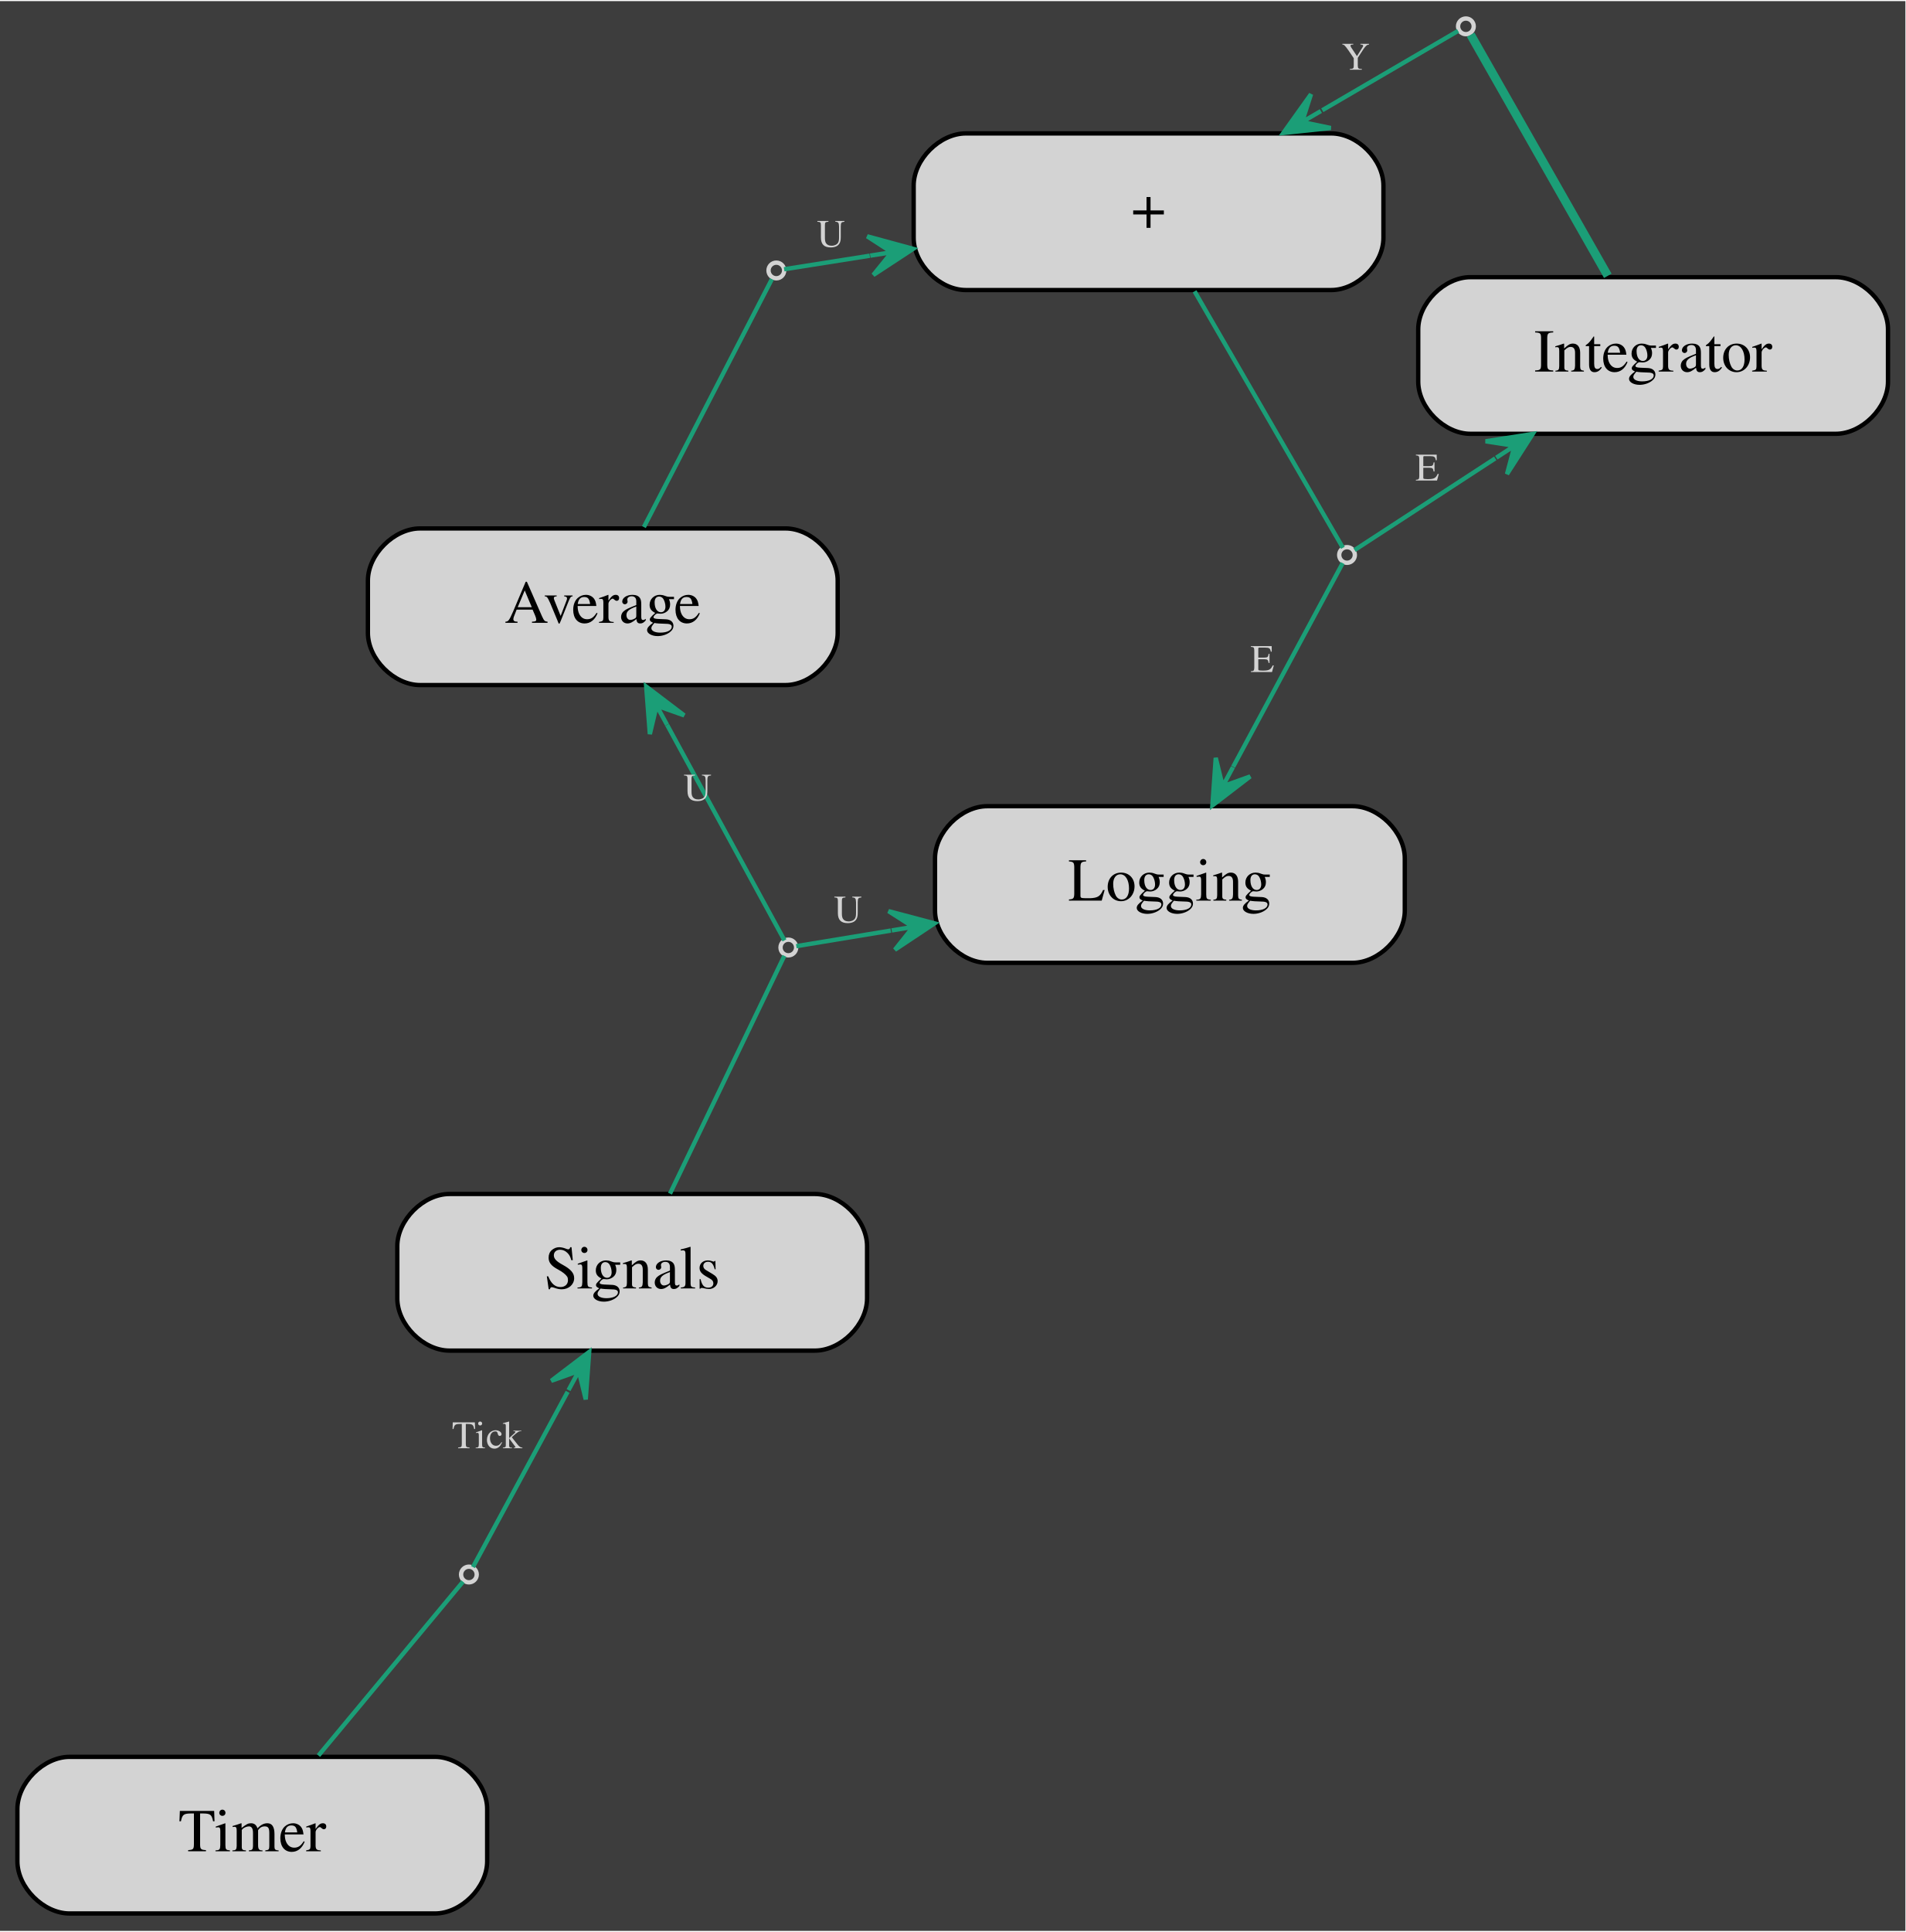
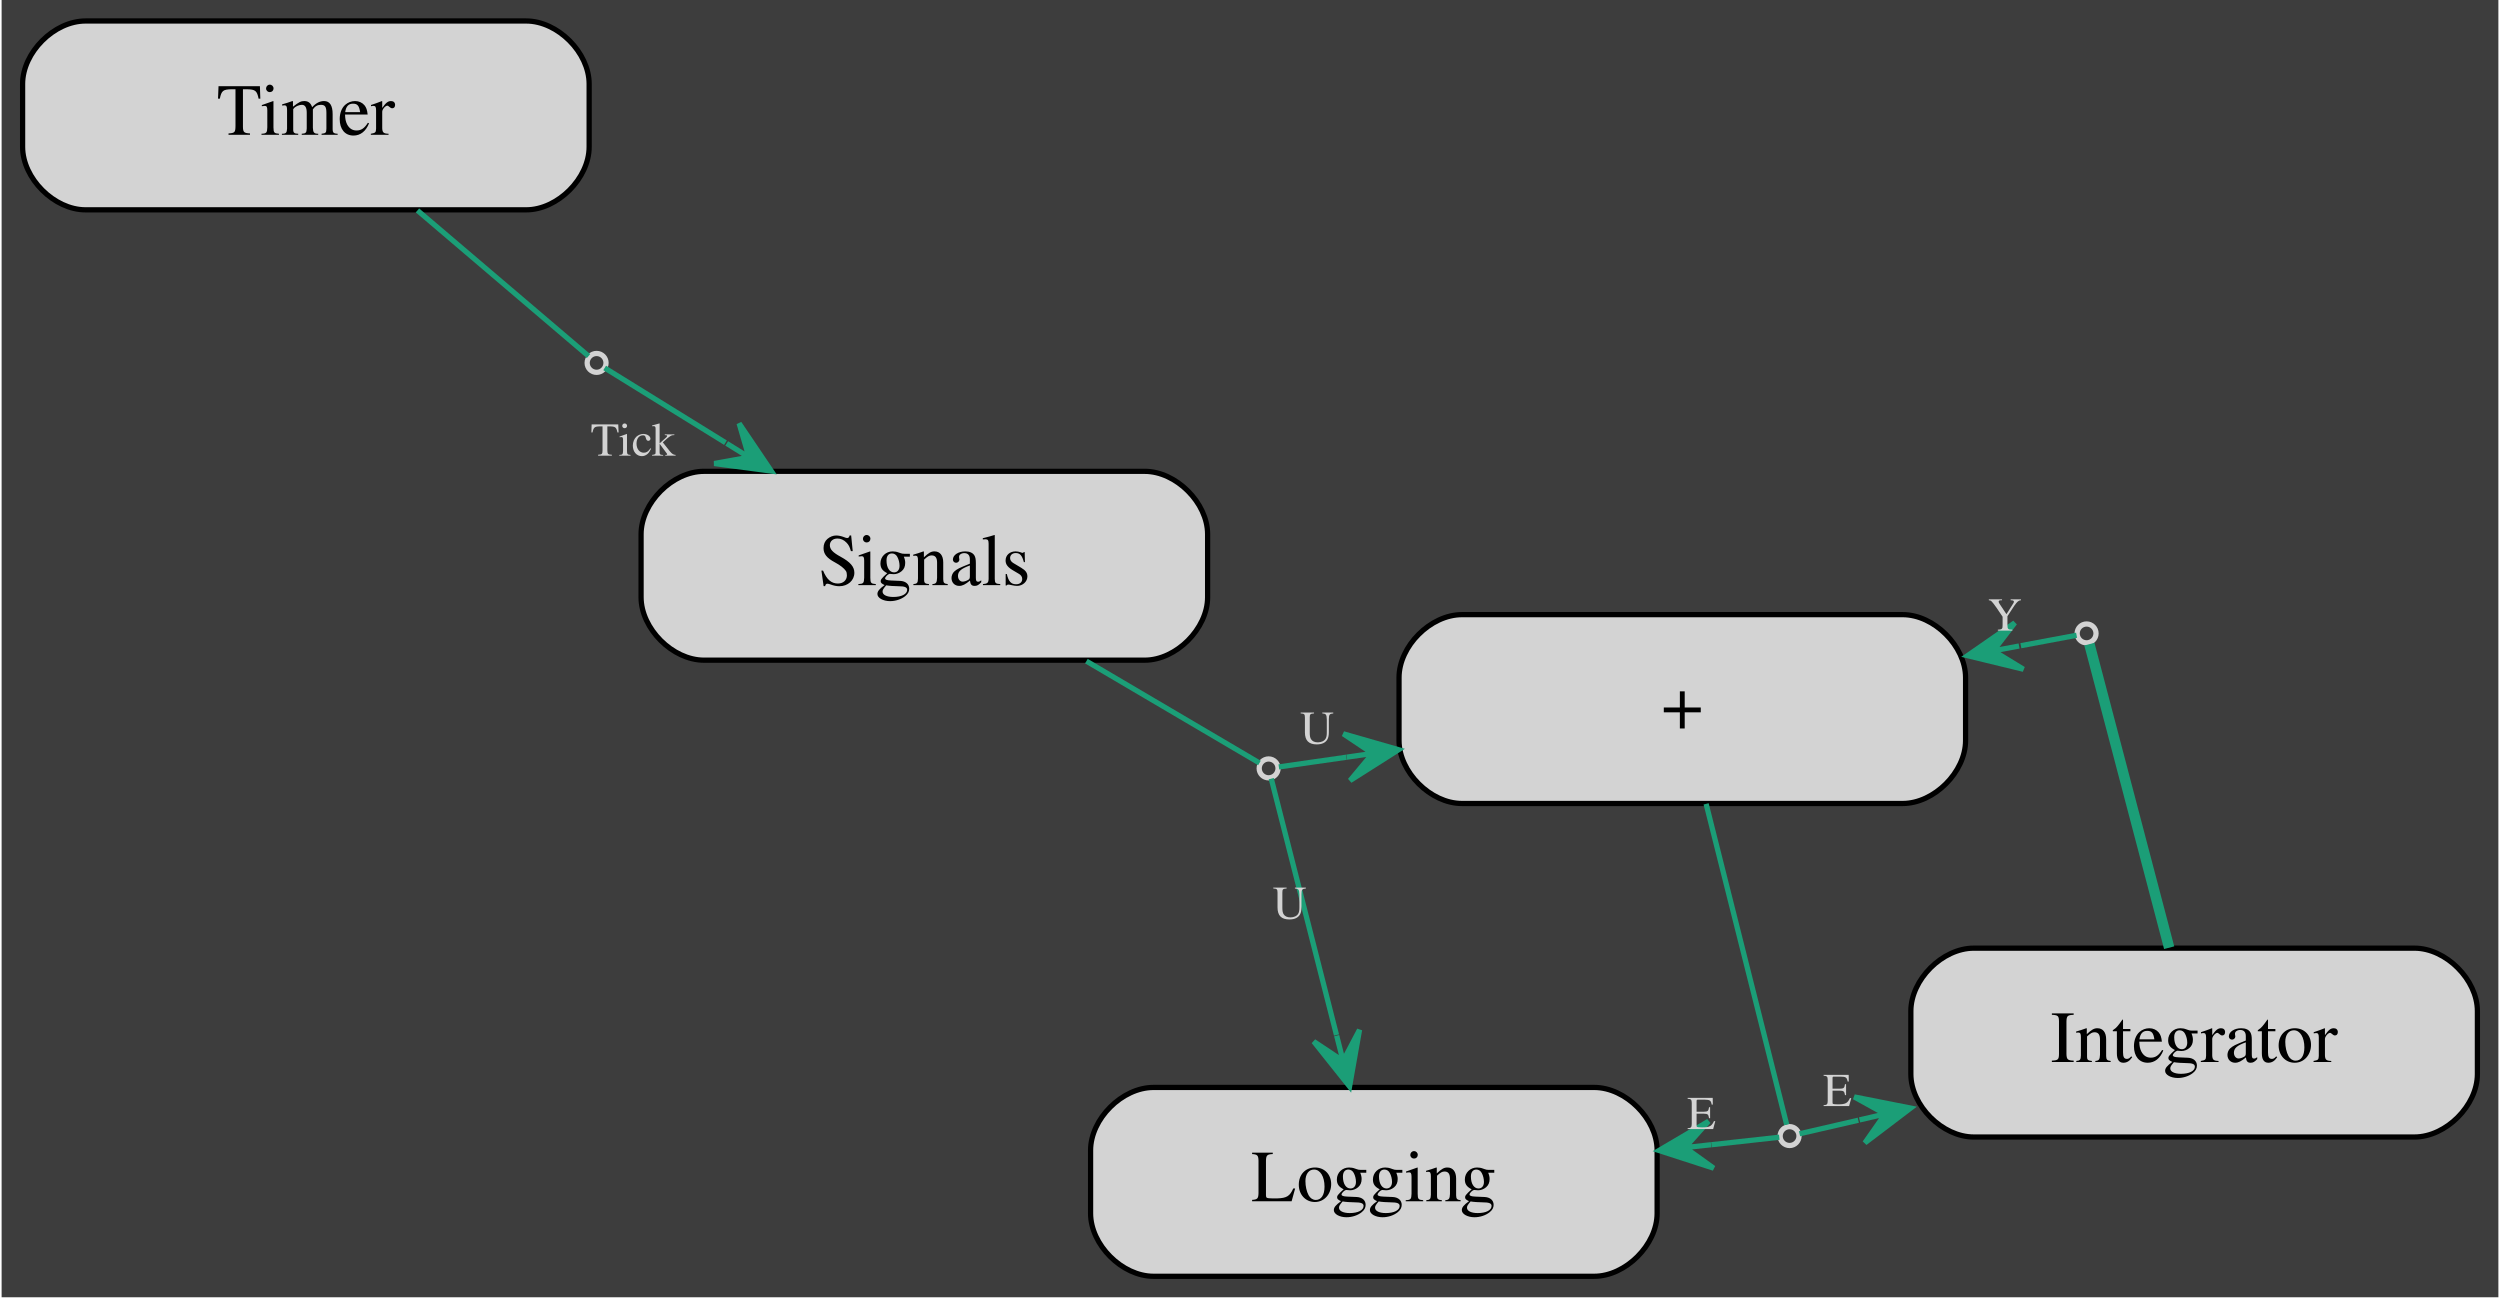
- <svg xmlns="http://www.w3.org/2000/svg" width="438pt" height="444pt" viewBox="0.00 0.00 438.05 443.54">
-   <g id="graph0" class="graph" transform="scale(1 1) rotate(0) translate(4 439.54)">
-     <polygon fill="#3d3d3d" stroke="transparent" points="-4,4 -4,-439.54 434.05,-439.54 434.05,4 -4,4" />
+ <svg xmlns="http://www.w3.org/2000/svg" width="476pt" height="247pt" viewBox="0.00 0.00 475.96 247.30">
+   <g id="graph0" class="graph" transform="scale(1 1) rotate(0) translate(4 243.3)">
+     <polygon fill="#3d3d3d" stroke="transparent" points="-4,4 -4,-243.3 471.96,-243.3 471.96,4 -4,4" />
    <g id="node1" class="node">
-       <path fill="lightgray" stroke="black" d="M96,-36C96,-36 12,-36 12,-36 6,-36 0,-30 0,-24 0,-24 0,-12 0,-12 0,-6 6,0 12,0 12,0 96,0 96,0 102,0 108,-6 108,-12 108,-12 108,-24 108,-24 108,-30 102,-36 96,-36" />
-       <text text-anchor="middle" x="54" y="-14.3" font-family="Times,serif" font-size="14.00">Timer</text>
+       <path fill="lightgray" stroke="black" d="M96,-239.3C96,-239.3 12,-239.3 12,-239.3 6,-239.3 0,-233.3 0,-227.3 0,-227.3 0,-215.3 0,-215.3 0,-209.3 6,-203.3 12,-203.3 12,-203.3 96,-203.3 96,-203.3 102,-203.3 108,-209.3 108,-215.3 108,-215.3 108,-227.3 108,-227.3 108,-233.3 102,-239.3 96,-239.3" />
+       <text text-anchor="middle" x="54" y="-217.6" font-family="Times,serif" font-size="14.00">Timer</text>
+     </g>
+     <g id="node6" class="node">
+       <ellipse fill="#3d3d3d" stroke="lightgray" cx="109.42" cy="-174.12" rx="1.8" ry="1.8" />
+     </g>
+     <g id="edge1" class="edge">
+       <path fill="none" stroke="#1b9e77" d="M75.27,-203.19C88.21,-192.18 103.13,-179.47 107.88,-175.42" />
+     </g>
+     <g id="node2" class="node">
+       <path fill="lightgray" stroke="black" d="M213.9,-153.45C213.9,-153.45 129.9,-153.45 129.9,-153.45 123.9,-153.45 117.9,-147.45 117.9,-141.45 117.9,-141.45 117.9,-129.45 117.9,-129.45 117.9,-123.45 123.9,-117.45 129.9,-117.45 129.9,-117.45 213.9,-117.45 213.9,-117.45 219.9,-117.45 225.9,-123.45 225.9,-129.45 225.9,-129.45 225.9,-141.45 225.9,-141.45 225.9,-147.45 219.9,-153.45 213.9,-153.45" />
+       <text text-anchor="middle" x="171.9" y="-131.75" font-family="Times,serif" font-size="14.00">Signals</text>
    </g>
    <g id="node7" class="node">
-       <ellipse fill="#3d3d3d" stroke="lightgray" cx="103.8" cy="-77.91" rx="1.8" ry="1.8" />
+       <ellipse fill="#3d3d3d" stroke="lightgray" cx="237.53" cy="-96.82" rx="1.8" ry="1.8" />
    </g>
-     <g id="edge1" class="edge">
-       <path fill="none" stroke="#1b9e77" d="M69.21,-36.3C81.57,-51.16 97.7,-70.56 102.44,-76.26" />
+     <g id="edge2" class="edge">
+       <path fill="none" stroke="#1b9e77" d="M202.79,-117.27C216.62,-109.13 230.91,-100.72 235.78,-97.85" />
    </g>
-     <g id="node2" class="node">
-       <path fill="lightgray" stroke="black" d="M183.34,-165.37C183.34,-165.37 99.34,-165.37 99.34,-165.37 93.34,-165.37 87.34,-159.37 87.34,-153.37 87.34,-153.37 87.34,-141.37 87.34,-141.37 87.34,-135.37 93.34,-129.37 99.34,-129.37 99.34,-129.37 183.34,-129.37 183.34,-129.37 189.34,-129.37 195.34,-135.37 195.34,-141.37 195.34,-141.37 195.34,-153.37 195.34,-153.37 195.34,-159.37 189.34,-165.37 183.34,-165.37" />
-       <text text-anchor="middle" x="141.34" y="-143.67" font-family="Times,serif" font-size="14.00">Signals</text>
+     <g id="node3" class="node">
+       <path fill="lightgray" stroke="black" d="M358.39,-126.13C358.39,-126.13 274.39,-126.13 274.39,-126.13 268.39,-126.13 262.39,-120.13 262.39,-114.13 262.39,-114.13 262.39,-102.13 262.39,-102.13 262.39,-96.13 268.39,-90.13 274.39,-90.13 274.39,-90.13 358.39,-90.13 358.39,-90.13 364.39,-90.13 370.39,-96.13 370.39,-102.13 370.39,-102.13 370.39,-114.13 370.39,-114.13 370.39,-120.13 364.39,-126.13 358.39,-126.13" />
+       <text text-anchor="middle" x="316.39" y="-104.43" font-family="Times,serif" font-size="14.00">+</text>
    </g>
    <g id="node8" class="node">
-       <ellipse fill="#3d3d3d" stroke="lightgray" cx="177.24" cy="-222.02" rx="1.8" ry="1.8" />
+       <ellipse fill="#3d3d3d" stroke="lightgray" cx="336.84" cy="-26.73" rx="1.8" ry="1.8" />
    </g>
-     <g id="edge2" class="edge">
-       <path fill="none" stroke="#1b9e77" d="M150.03,-165.44C159.16,-184.43 172.69,-212.57 176.32,-220.11" />
+     <g id="edge3" class="edge">
+       <path fill="none" stroke="#1b9e77" d="M320.93,-90.06C326.11,-69.45 334.13,-37.49 336.29,-28.91" />
    </g>
-     <g id="node3" class="node">
-       <path fill="lightgray" stroke="black" d="M176.58,-318.34C176.58,-318.34 92.58,-318.34 92.58,-318.34 86.58,-318.34 80.58,-312.34 80.58,-306.34 80.58,-306.34 80.58,-294.34 80.58,-294.34 80.58,-288.34 86.58,-282.34 92.58,-282.34 92.58,-282.34 176.58,-282.34 176.58,-282.34 182.58,-282.34 188.58,-288.34 188.58,-294.34 188.58,-294.34 188.58,-306.34 188.58,-306.34 188.58,-312.34 182.58,-318.34 176.58,-318.34" />
-       <text text-anchor="middle" x="134.58" y="-296.64" font-family="Times,serif" font-size="14.00">Average</text>
+     <g id="node4" class="node">
+       <path fill="lightgray" stroke="black" d="M455.96,-62.55C455.96,-62.55 371.96,-62.55 371.96,-62.55 365.96,-62.55 359.96,-56.55 359.96,-50.55 359.96,-50.55 359.96,-38.55 359.96,-38.55 359.96,-32.55 365.96,-26.55 371.96,-26.55 371.96,-26.55 455.96,-26.55 455.96,-26.55 461.96,-26.55 467.96,-32.55 467.96,-38.55 467.96,-38.55 467.96,-50.55 467.96,-50.55 467.96,-56.55 461.96,-62.55 455.96,-62.55" />
+       <text text-anchor="middle" x="413.96" y="-40.85" font-family="Times,serif" font-size="14.00">Integrator</text>
    </g>
    <g id="node9" class="node">
-       <ellipse fill="#3d3d3d" stroke="lightgray" cx="174.48" cy="-377.63" rx="1.8" ry="1.8" />
-     </g>
-     <g id="edge3" class="edge">
-       <path fill="none" stroke="#1b9e77" d="M144.03,-318.65C154.17,-338.3 169.37,-367.74 173.45,-375.63" />
-     </g>
-     <g id="node4" class="node">
-       <path fill="lightgray" stroke="black" d="M302.05,-409.13C302.05,-409.13 218.05,-409.13 218.05,-409.13 212.05,-409.13 206.05,-403.13 206.05,-397.13 206.05,-397.13 206.05,-385.13 206.05,-385.13 206.05,-379.13 212.05,-373.13 218.05,-373.13 218.05,-373.13 302.05,-373.13 302.05,-373.13 308.05,-373.13 314.05,-379.13 314.05,-385.13 314.05,-385.13 314.05,-397.13 314.05,-397.13 314.05,-403.13 308.05,-409.13 302.05,-409.13" />
-       <text text-anchor="middle" x="260.05" y="-387.43" font-family="Times,serif" font-size="14.00">+</text>
-     </g>
-     <g id="node10" class="node">
-       <ellipse fill="#3d3d3d" stroke="lightgray" cx="305.68" cy="-312.24" rx="1.8" ry="1.8" />
+       <ellipse fill="#3d3d3d" stroke="lightgray" cx="393.46" cy="-122.55" rx="1.8" ry="1.8" />
    </g>
    <g id="edge4" class="edge">
-       <path fill="none" stroke="#1b9e77" d="M270.63,-372.84C282.43,-352.44 300.42,-321.34 304.73,-313.89" />
+       <path fill="none" stroke="#1b9e77" stroke-width="2" d="M409.2,-62.64C404,-82.45 396.11,-112.46 393.99,-120.51" />
    </g>
    <g id="node5" class="node">
-       <path fill="lightgray" stroke="black" d="M418.05,-376.09C418.05,-376.09 334.05,-376.09 334.05,-376.09 328.05,-376.09 322.05,-370.09 322.05,-364.09 322.05,-364.09 322.05,-352.09 322.05,-352.09 322.05,-346.09 328.05,-340.09 334.05,-340.09 334.05,-340.09 418.05,-340.09 418.05,-340.09 424.05,-340.09 430.05,-346.09 430.05,-352.09 430.05,-352.09 430.05,-364.09 430.05,-364.09 430.05,-370.09 424.05,-376.09 418.05,-376.09" />
-       <text text-anchor="middle" x="376.05" y="-354.39" font-family="Times,serif" font-size="14.00">Integrator</text>
-     </g>
-     <g id="node11" class="node">
-       <ellipse fill="#3d3d3d" stroke="lightgray" cx="333.01" cy="-433.74" rx="1.8" ry="1.8" />
+       <path fill="lightgray" stroke="black" d="M299.59,-36C299.59,-36 215.59,-36 215.59,-36 209.59,-36 203.59,-30 203.59,-24 203.59,-24 203.59,-12 203.59,-12 203.59,-6 209.59,0 215.59,0 215.59,0 299.59,0 299.59,0 305.59,0 311.59,-6 311.59,-12 311.59,-12 311.59,-24 311.59,-24 311.59,-30 305.59,-36 299.59,-36" />
+       <text text-anchor="middle" x="257.59" y="-14.3" font-family="Times,serif" font-size="14.00">Logging</text>
    </g>
    <g id="edge5" class="edge">
-       <path fill="none" stroke="#1b9e77" stroke-width="2" d="M365.63,-376.4C354.68,-395.64 338.46,-424.16 334.11,-431.8" />
-     </g>
-     <g id="node6" class="node">
-       <path fill="lightgray" stroke="black" d="M306.96,-254.5C306.96,-254.5 222.96,-254.5 222.96,-254.5 216.96,-254.5 210.96,-248.5 210.96,-242.5 210.96,-242.5 210.96,-230.5 210.96,-230.5 210.96,-224.5 216.96,-218.5 222.96,-218.5 222.96,-218.5 306.96,-218.5 306.96,-218.5 312.96,-218.5 318.96,-224.5 318.96,-230.5 318.96,-230.5 318.96,-242.5 318.96,-242.5 318.96,-248.5 312.96,-254.5 306.96,-254.5" />
-       <text text-anchor="middle" x="264.96" y="-232.8" font-family="Times,serif" font-size="14.00">Logging</text>
+       <path fill="none" stroke="#1b9e77" d="M110.96,-173.16C114.51,-170.96 123.75,-165.25 133.99,-158.91" />
+       <polygon fill="#1b9e77" stroke="#1b9e77" points="142.73,-153.5 136.59,-162.59 138.47,-156.13 134.22,-158.77 134.22,-158.77 134.22,-158.77 138.47,-156.13 131.85,-154.94 142.73,-153.5 142.73,-153.5" />
+       <text text-anchor="middle" x="116.35" y="-156.44" font-family="Times,serif" font-size="9.00" fill="lightgray">Tick</text>
    </g>
    <g id="edge6" class="edge">
-       <path fill="none" stroke="#1b9e77" d="M104.73,-79.62C107.77,-85.25 117.73,-103.68 126.5,-119.9" />
-       <polygon fill="#1b9e77" stroke="#1b9e77" points="131.46,-129.08 122.74,-122.43 129.08,-124.69 126.7,-120.29 126.7,-120.29 126.7,-120.29 129.08,-124.69 130.66,-118.15 131.46,-129.08 131.46,-129.08" />
-       <text text-anchor="middle" x="107.97" y="-106.93" font-family="Times,serif" font-size="9.00" fill="lightgray">Tick</text>
+       <path fill="none" stroke="#1b9e77" d="M239.48,-97.1C241.94,-97.46 246.56,-98.12 252.36,-98.95" />
+       <polygon fill="#1b9e77" stroke="#1b9e77" points="262.31,-100.38 251.77,-103.41 257.36,-99.67 252.41,-98.96 252.41,-98.96 252.41,-98.96 257.36,-99.67 253.05,-94.5 262.31,-100.38 262.31,-100.38" />
+       <text text-anchor="middle" x="246.76" y="-101.52" font-family="Times,serif" font-size="9.00" fill="lightgray">U</text>
+     </g>
+     <g id="edge9" class="edge">
+       <path fill="none" stroke="#1b9e77" d="M238.03,-94.87C239.74,-88.12 245.6,-65.09 250.47,-45.99" />
+       <polygon fill="#1b9e77" stroke="#1b9e77" points="252.96,-36.18 254.86,-46.98 251.73,-41.03 250.5,-45.87 250.5,-45.87 250.5,-45.87 251.73,-41.03 246.13,-44.76 252.96,-36.18 252.96,-36.18" />
+       <text text-anchor="middle" x="241.54" y="-68.15" font-family="Times,serif" font-size="9.00" fill="lightgray">U</text>
+     </g>
+     <g id="edge8" class="edge">
+       <path fill="none" stroke="#1b9e77" d="M338.74,-27.17C340.95,-27.68 344.92,-28.59 349.94,-29.75" />
+       <polygon fill="#1b9e77" stroke="#1b9e77" points="359.92,-32.06 349.17,-34.19 355.05,-30.94 350.18,-29.81 350.18,-29.81 350.18,-29.81 355.05,-30.94 351.19,-25.43 359.92,-32.06 359.92,-32.06" />
+       <text text-anchor="middle" x="345.97" y="-32.45" font-family="Times,serif" font-size="9.00" fill="lightgray">E</text>
+     </g>
+     <g id="edge10" class="edge">
+       <path fill="none" stroke="#1b9e77" d="M334.88,-26.51C332.41,-26.24 327.77,-25.73 321.94,-25.08" />
+       <polygon fill="#1b9e77" stroke="#1b9e77" points="311.94,-23.98 322.37,-20.61 316.91,-24.53 321.88,-25.08 321.88,-25.08 321.88,-25.08 316.91,-24.53 321.39,-29.55 311.94,-23.98 311.94,-23.98" />
+       <text text-anchor="middle" x="320.05" y="-28.06" font-family="Times,serif" font-size="9.00" fill="lightgray">E</text>
    </g>
    <g id="edge7" class="edge">
-       <path fill="none" stroke="#1b9e77" d="M176.35,-223.66C172.88,-230.03 159.93,-253.79 149.36,-273.2" />
-       <polygon fill="#1b9e77" stroke="#1b9e77" points="144.56,-282 145.4,-271.07 146.96,-277.61 149.35,-273.22 149.35,-273.22 149.35,-273.22 146.96,-277.61 153.3,-275.37 144.56,-282 144.56,-282" />
-       <text text-anchor="middle" x="156.37" y="-255.79" font-family="Times,serif" font-size="9.00" fill="lightgray">U</text>
-     </g>
-     <g id="edge11" class="edge">
-       <path fill="none" stroke="#1b9e77" d="M179.07,-222.33C182.58,-222.9 190.78,-224.26 200.8,-225.91" />
-       <polygon fill="#1b9e77" stroke="#1b9e77" points="210.86,-227.57 200.26,-230.38 205.93,-226.76 201,-225.94 201,-225.94 201,-225.94 205.93,-226.76 201.73,-221.5 210.86,-227.57 210.86,-227.57" />
-       <text text-anchor="middle" x="190.94" y="-227.75" font-family="Times,serif" font-size="9.00" fill="lightgray">U</text>
-     </g>
-     <g id="edge8" class="edge">
-       <path fill="none" stroke="#1b9e77" d="M176.27,-377.91C179.51,-378.43 186.87,-379.59 195.96,-381.02" />
-       <polygon fill="#1b9e77" stroke="#1b9e77" points="205.94,-382.6 195.37,-385.48 201.01,-381.82 196.07,-381.04 196.07,-381.04 196.07,-381.04 201.01,-381.82 196.77,-376.59 205.94,-382.6 205.94,-382.6" />
-       <text text-anchor="middle" x="187.04" y="-383.05" font-family="Times,serif" font-size="9.00" fill="lightgray">U</text>
-     </g>
-     <g id="edge10" class="edge">
-       <path fill="none" stroke="#1b9e77" d="M307.42,-313.37C312.16,-316.45 325.84,-325.37 339.76,-334.44" />
-       <polygon fill="#1b9e77" stroke="#1b9e77" points="348.38,-340.06 337.54,-338.37 344.19,-337.33 340,-334.6 340,-334.6 340,-334.6 344.19,-337.33 342.46,-330.83 348.38,-340.06 348.38,-340.06" />
-       <text text-anchor="middle" x="324.15" y="-329.35" font-family="Times,serif" font-size="9.00" fill="lightgray">E</text>
-     </g>
-     <g id="edge12" class="edge">
-       <path fill="none" stroke="#1b9e77" d="M304.68,-310.37C301.2,-303.9 289.36,-281.88 279.5,-263.55" />
-       <polygon fill="#1b9e77" stroke="#1b9e77" points="274.73,-254.67 283.43,-261.34 277.1,-259.07 279.46,-263.47 279.46,-263.47 279.46,-263.47 277.1,-259.07 275.5,-265.61 274.73,-254.67 274.73,-254.67" />
-       <text text-anchor="middle" x="286.22" y="-285.34" font-family="Times,serif" font-size="9.00" fill="lightgray">E</text>
-     </g>
-     <g id="edge9" class="edge">
-       <path fill="none" stroke="#1b9e77" d="M331.21,-432.69C326.56,-429.98 313.6,-422.41 299.99,-414.46" />
-       <polygon fill="#1b9e77" stroke="#1b9e77" points="291.03,-409.23 301.94,-410.38 295.35,-411.75 299.67,-414.27 299.67,-414.27 299.67,-414.27 295.35,-411.75 297.4,-418.15 291.03,-409.23 291.03,-409.23" />
-       <text text-anchor="middle" x="307.65" y="-423.77" font-family="Times,serif" font-size="9.00" fill="lightgray">Y</text>
+       <path fill="none" stroke="#1b9e77" d="M391.55,-122.2C389.43,-121.8 385.68,-121.1 380.93,-120.21" />
+       <polygon fill="#1b9e77" stroke="#1b9e77" points="370.76,-118.31 381.42,-115.72 375.68,-119.23 380.59,-120.15 380.59,-120.15 380.59,-120.15 375.68,-119.23 379.77,-124.57 370.76,-118.31 370.76,-118.31" />
+       <text text-anchor="middle" x="377.87" y="-123.09" font-family="Times,serif" font-size="9.00" fill="lightgray">Y</text>
    </g>
  </g>
</svg>
